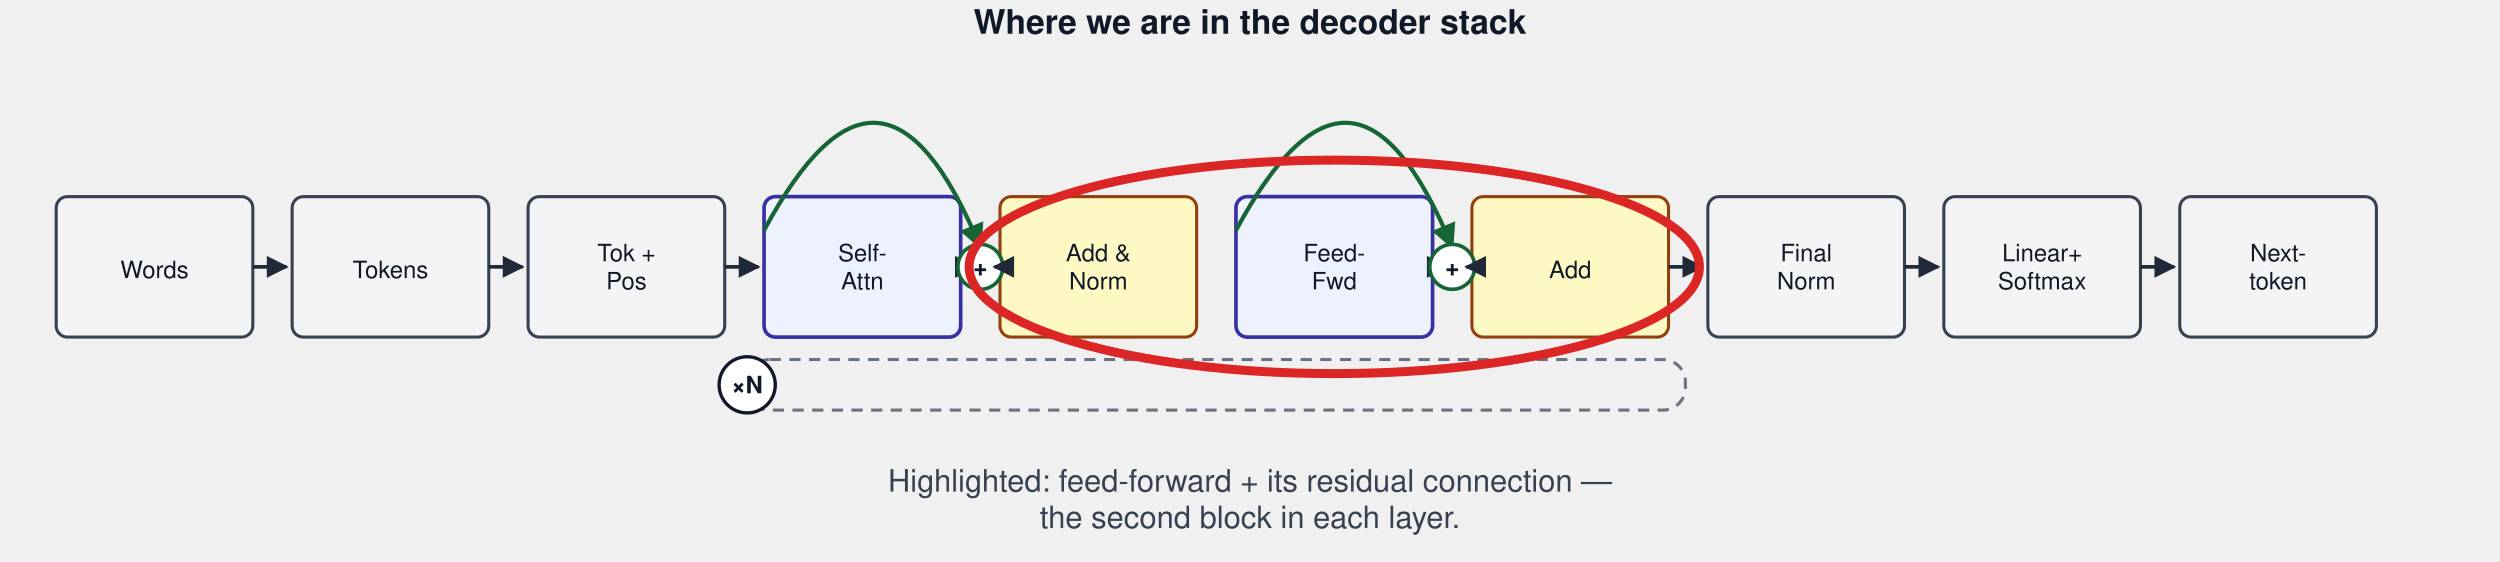
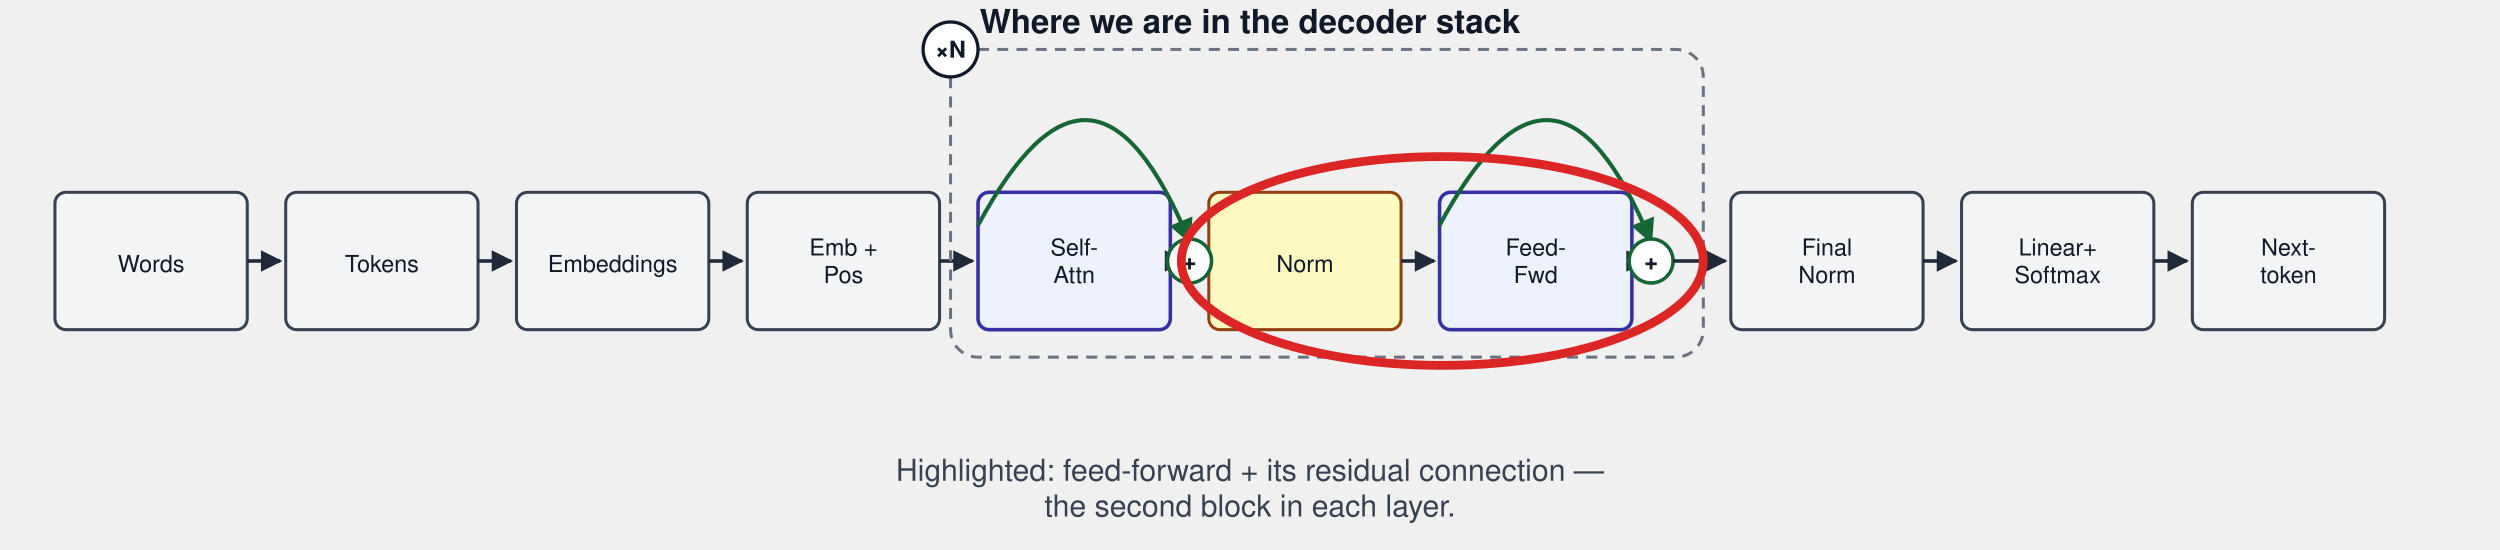
- <svg xmlns="http://www.w3.org/2000/svg" viewBox="0 0 890 200" font-family="Helvetica, Arial, sans-serif">
+ <svg xmlns="http://www.w3.org/2000/svg" viewBox="0 0 910 200" font-family="Helvetica, Arial, sans-serif">
  <defs>
    <marker id="ah-arrow3" viewBox="0 0 10 10" refX="9" refY="5" markerWidth="6" markerHeight="6" orient="auto-start-reverse">
      <path d="M 0 0 L 10 5 L 0 10 z" fill="#1f2937" />
    </marker>
    <marker id="ah-res3" viewBox="0 0 10 10" refX="9" refY="5" markerWidth="6" markerHeight="6" orient="auto-start-reverse">
      <path d="M 0 0 L 10 5 L 0 10 z" fill="#166534" />
    </marker>
  </defs>
  <style>
    .block { fill: #eef2ff; stroke: #3730a3; stroke-width: 1.3; }
    .addnorm { fill: #fef9c3; stroke: #92400e; stroke-width: 1.1; }
    .io { fill: #f3f4f6; stroke: #374151; stroke-width: 1.1; }
    .lbl-t { font-size: 12px; fill: #111827; text-anchor: middle; }
    .lbl-sm { font-size: 8.5px; fill: #111827; text-anchor: middle; }
    .cap { font-size: 11px; fill: #374151; text-anchor: middle; }
    .arr { stroke: #1f2937; stroke-width: 1.3; fill: none; marker-end: url(#ah-arrow3); }
    .res-arr { stroke: #166534; stroke-width: 1.5; fill: none; marker-end: url(#ah-res3); }
    .sum { fill: #ffffff; stroke: #166534; stroke-width: 1.3; }
    .hl { fill: none; stroke: #dc2626; stroke-width: 3.2; }
  </style>
-   <text x="445" y="12" class="lbl-t" font-weight="600">Where we are in the decoder stack</text>
+   <text x="455" y="12" class="lbl-t" font-weight="600">Where we are in the decoder stack</text>
  <rect x="20" y="70" width="70" height="50" rx="4" class="io" />
  <text x="55" y="99" class="lbl-sm">Words</text>
  <rect x="104" y="70" width="70" height="50" rx="4" class="io" />
  <text x="139" y="99" class="lbl-sm">Tokens</text>
  <rect x="188" y="70" width="70" height="50" rx="4" class="io" />
-   <text x="223" y="93" class="lbl-sm">Tok +</text>
-   <text x="223" y="103" class="lbl-sm">Pos</text>
-   <rect x="272" y="70" width="70" height="50" rx="4" class="block" />
-   <text x="307" y="93" class="lbl-sm">Self-</text>
-   <text x="307" y="103" class="lbl-sm">Attn</text>
-   <rect x="356" y="70" width="70" height="50" rx="4" class="addnorm" />
-   <text x="391" y="93" class="lbl-sm">Add &amp;</text>
-   <text x="391" y="103" class="lbl-sm">Norm</text>
-   <rect x="440" y="70" width="70" height="50" rx="4" class="block" />
-   <text x="475" y="93" class="lbl-sm">Feed-</text>
-   <text x="475" y="103" class="lbl-sm">Fwd</text>
-   <rect x="524" y="70" width="70" height="50" rx="4" class="addnorm" />
-   <text x="559" y="99" class="lbl-sm">Add</text>
-   <rect x="608" y="70" width="70" height="50" rx="4" class="io" />
-   <text x="643" y="93" class="lbl-sm">Final</text>
-   <text x="643" y="103" class="lbl-sm">Norm</text>
-   <rect x="692" y="70" width="70" height="50" rx="4" class="io" />
-   <text x="727" y="93" class="lbl-sm">Linear+</text>
-   <text x="727" y="103" class="lbl-sm">Softmax</text>
-   <rect x="776" y="70" width="70" height="50" rx="4" class="io" />
-   <text x="811" y="93" class="lbl-sm">Next-</text>
-   <text x="811" y="103" class="lbl-sm">token</text>
+   <text x="223" y="99" class="lbl-sm">Embeddings</text>
+   <rect x="272" y="70" width="70" height="50" rx="4" class="io" />
+   <text x="307" y="93" class="lbl-sm">Emb +</text>
+   <text x="307" y="103" class="lbl-sm">Pos</text>
+   <rect x="356" y="70" width="70" height="50" rx="4" class="block" />
+   <text x="391" y="93" class="lbl-sm">Self-</text>
+   <text x="391" y="103" class="lbl-sm">Attn</text>
+   <rect x="440" y="70" width="70" height="50" rx="4" class="addnorm" />
+   <text x="475" y="99" class="lbl-sm">Norm</text>
+   <rect x="524" y="70" width="70" height="50" rx="4" class="block" />
+   <text x="559" y="93" class="lbl-sm">Feed-</text>
+   <text x="559" y="103" class="lbl-sm">Fwd</text>
+   <rect x="630" y="70" width="70" height="50" rx="4" class="io" />
+   <text x="665" y="93" class="lbl-sm">Final</text>
+   <text x="665" y="103" class="lbl-sm">Norm</text>
+   <rect x="714" y="70" width="70" height="50" rx="4" class="io" />
+   <text x="749" y="93" class="lbl-sm">Linear+</text>
+   <text x="749" y="103" class="lbl-sm">Softmax</text>
+   <rect x="798" y="70" width="70" height="50" rx="4" class="io" />
+   <text x="833" y="93" class="lbl-sm">Next-</text>
+   <text x="833" y="103" class="lbl-sm">token</text>
  <line x1="90" y1="95" x2="102" y2="95" class="arr" />
  <line x1="174" y1="95" x2="186" y2="95" class="arr" />
  <line x1="258" y1="95" x2="270" y2="95" class="arr" />
-   <path d="M 272 82 C 300 30, 325 30, 349 88" class="res-arr" />
-   <line x1="342" y1="95" x2="347" y2="95" class="arr" />
-   <circle cx="349" cy="95" r="8" class="sum" />
-   <text x="349" y="98" class="lbl-sm" fill="#166534" font-weight="600">+</text>
-   <line x1="357" y1="95" x2="354" y2="95" class="arr" />
-   <path d="M 440 82 C 468 30, 493 30, 517 88" class="res-arr" />
-   <line x1="510" y1="95" x2="515" y2="95" class="arr" />
-   <circle cx="517" cy="95" r="8" class="sum" />
-   <text x="517" y="98" class="lbl-sm" fill="#166534" font-weight="600">+</text>
-   <line x1="525" y1="95" x2="522" y2="95" class="arr" />
-   <line x1="594" y1="95" x2="606" y2="95" class="arr" />
-   <line x1="678" y1="95" x2="690" y2="95" class="arr" />
-   <line x1="762" y1="95" x2="774" y2="95" class="arr" />
-   <rect x="266" y="128" width="334" height="18" rx="8" fill="none" stroke="#6b7280" stroke-width="1.1" stroke-dasharray="4 3" />
-   <circle cx="266" cy="137" r="10" fill="#ffffff" stroke="#111827" stroke-width="1.2" />
-   <text x="266" y="140" class="lbl-sm" font-weight="600">×N</text>
-   <ellipse cx="475" cy="95" rx="130" ry="38" class="hl" />
-   <text x="445" y="175" class="cap">Highlighted: feed-forward + its residual connection —</text>
-   <text x="445" y="188" class="cap">the second block in each layer.</text>
+   <line x1="342" y1="95" x2="354" y2="95" class="arr" />
+   <line x1="510" y1="95" x2="522" y2="95" class="arr" />
+   <rect x="346" y="18" width="274" height="112" rx="10" fill="none" stroke="#6b7280" stroke-width="1.1" stroke-dasharray="4 3" />
+   <circle cx="346" cy="18" r="10" fill="#ffffff" stroke="#111827" stroke-width="1.2" />
+   <text x="346" y="21" class="lbl-sm" font-weight="600">×N</text>
+   <path d="M 356 82 C 384 30, 409 30, 433 88" class="res-arr" />
+   <line x1="426" y1="95" x2="431" y2="95" class="arr" />
+   <circle cx="433" cy="95" r="8" class="sum" />
+   <text x="433" y="98" class="lbl-sm" fill="#166534" font-weight="600">+</text>
+   <path d="M 524 82 C 552 30, 577 30, 601 88" class="res-arr" />
+   <line x1="594" y1="95" x2="599" y2="95" class="arr" />
+   <circle cx="601" cy="95" r="8" class="sum" />
+   <text x="601" y="98" class="lbl-sm" fill="#166534" font-weight="600">+</text>
+   <line x1="609" y1="95" x2="628" y2="95" class="arr" />
+   <line x1="700" y1="95" x2="712" y2="95" class="arr" />
+   <line x1="784" y1="95" x2="796" y2="95" class="arr" />
+   <ellipse cx="525" cy="95" rx="95" ry="38" class="hl" />
+   <text x="455" y="175" class="cap">Highlighted: feed-forward + its residual connection —</text>
+   <text x="455" y="188" class="cap">the second block in each layer.</text>
</svg>
